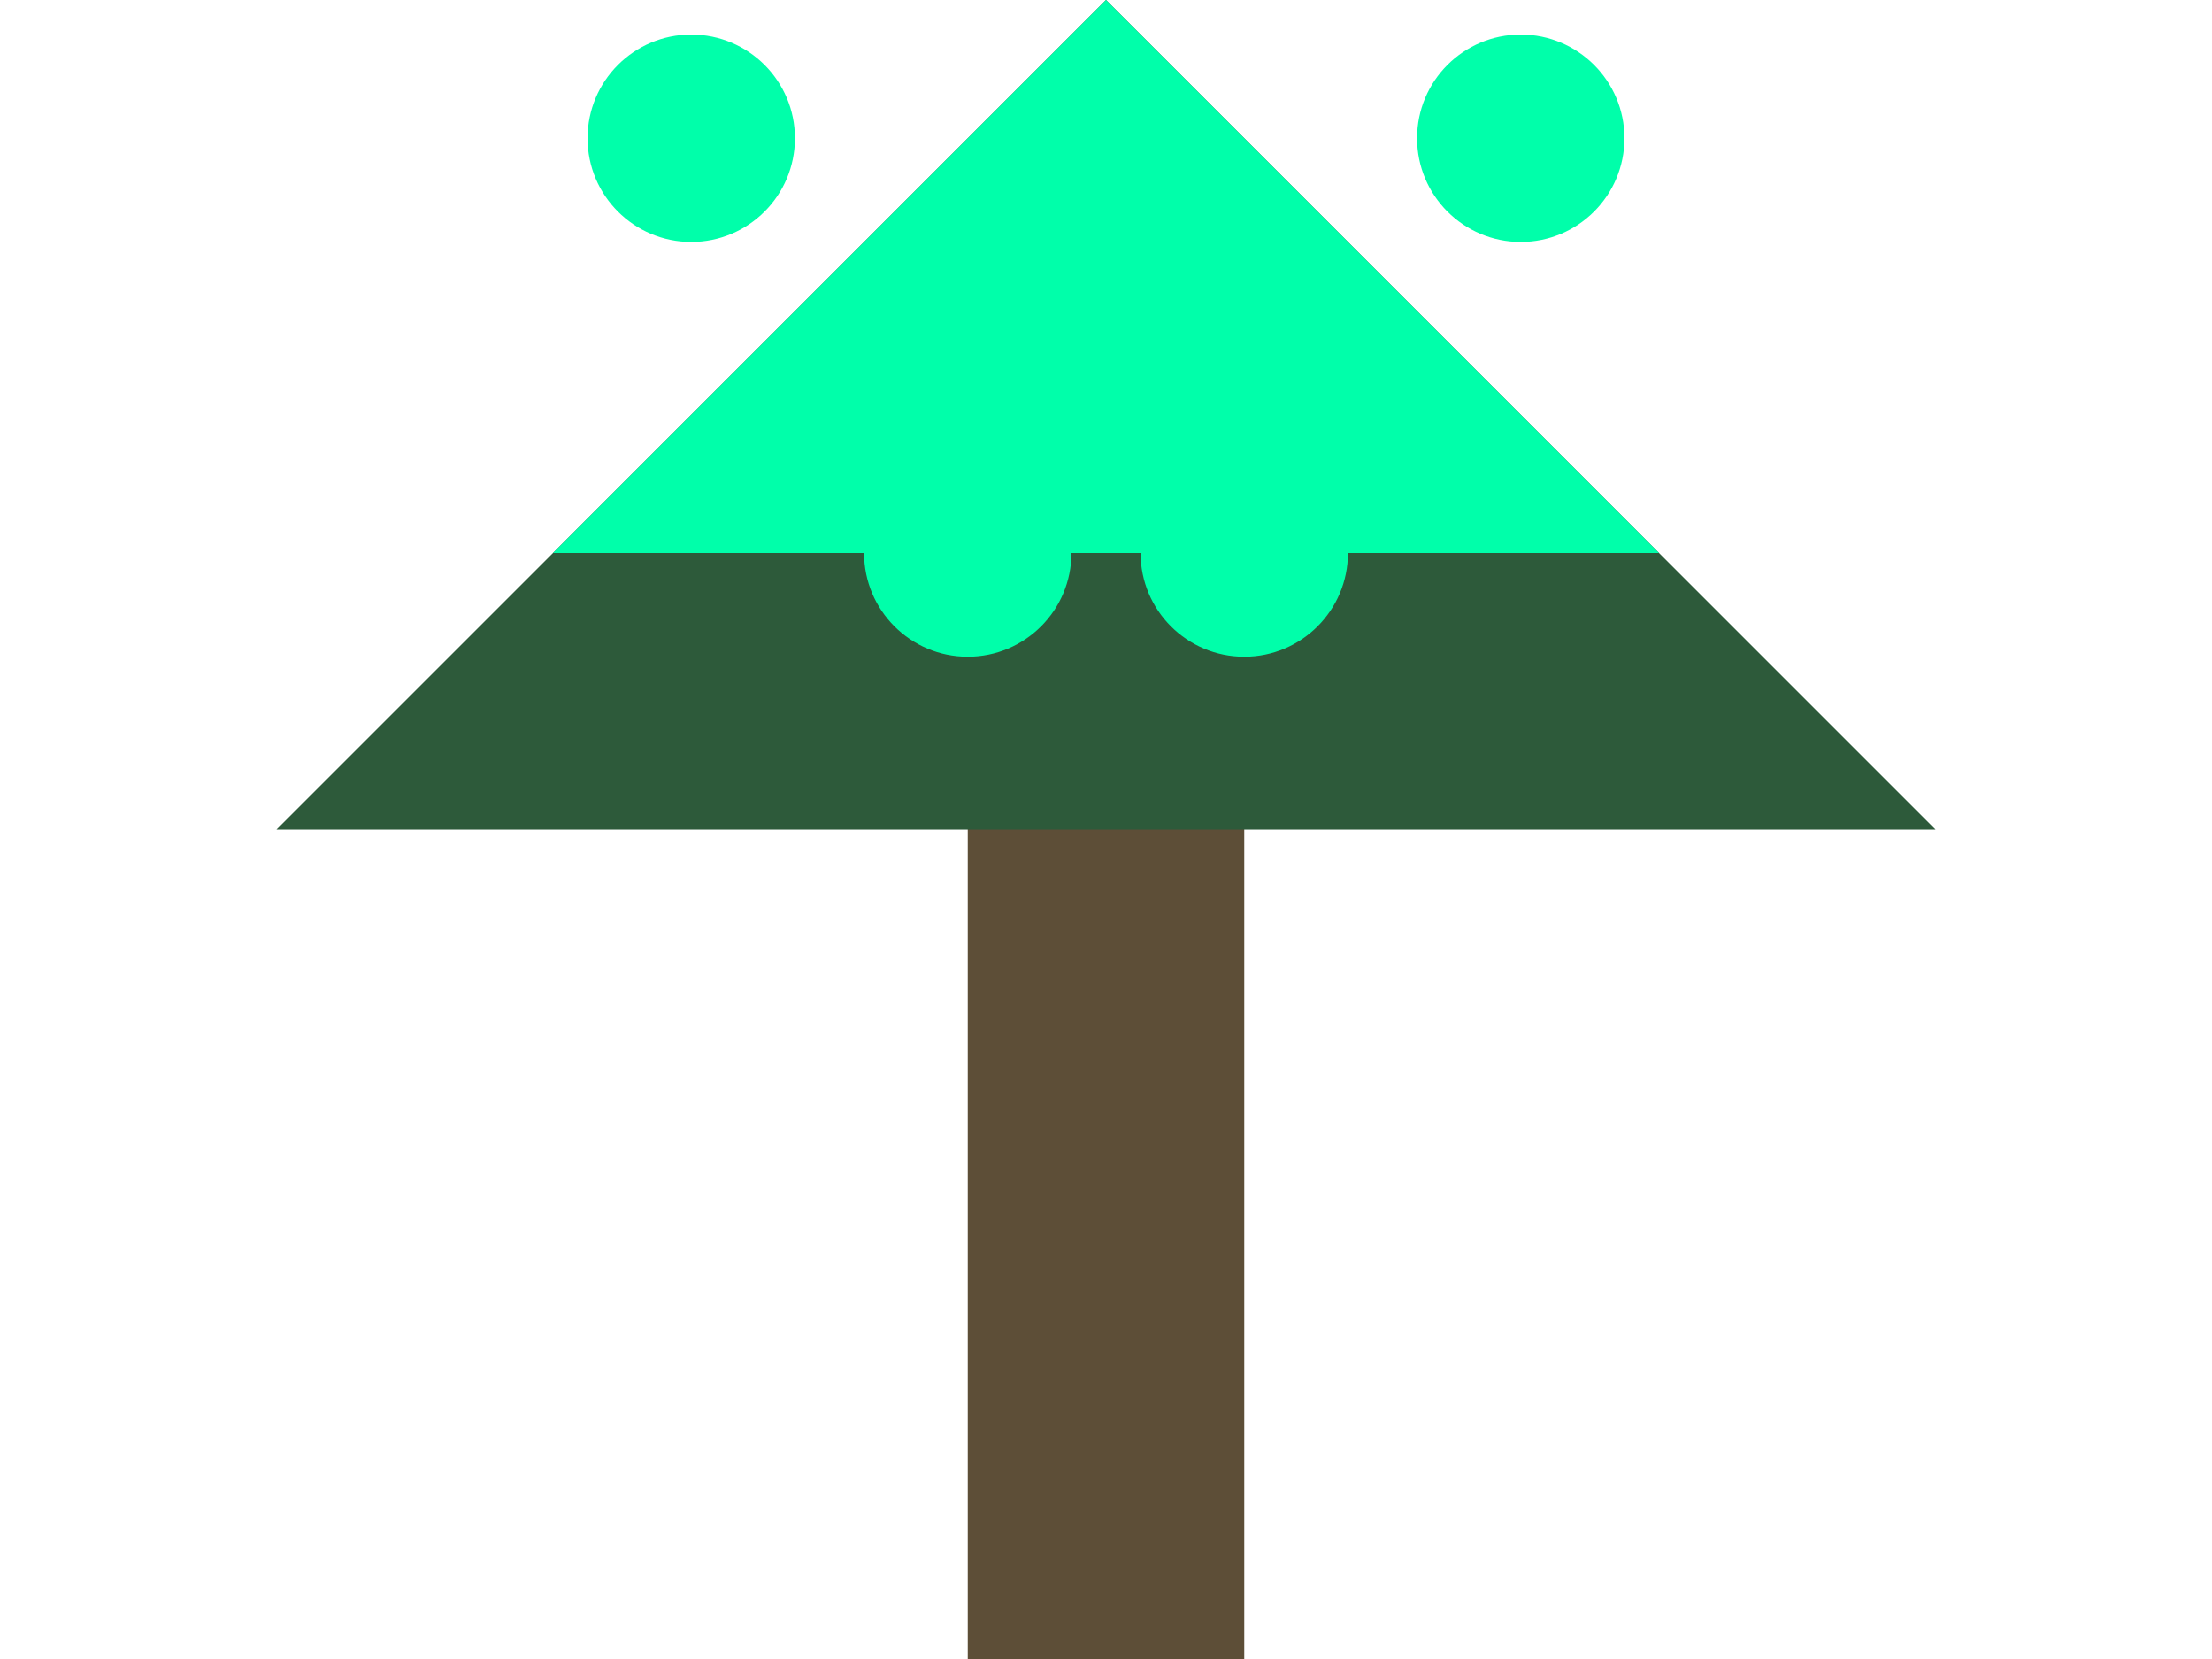
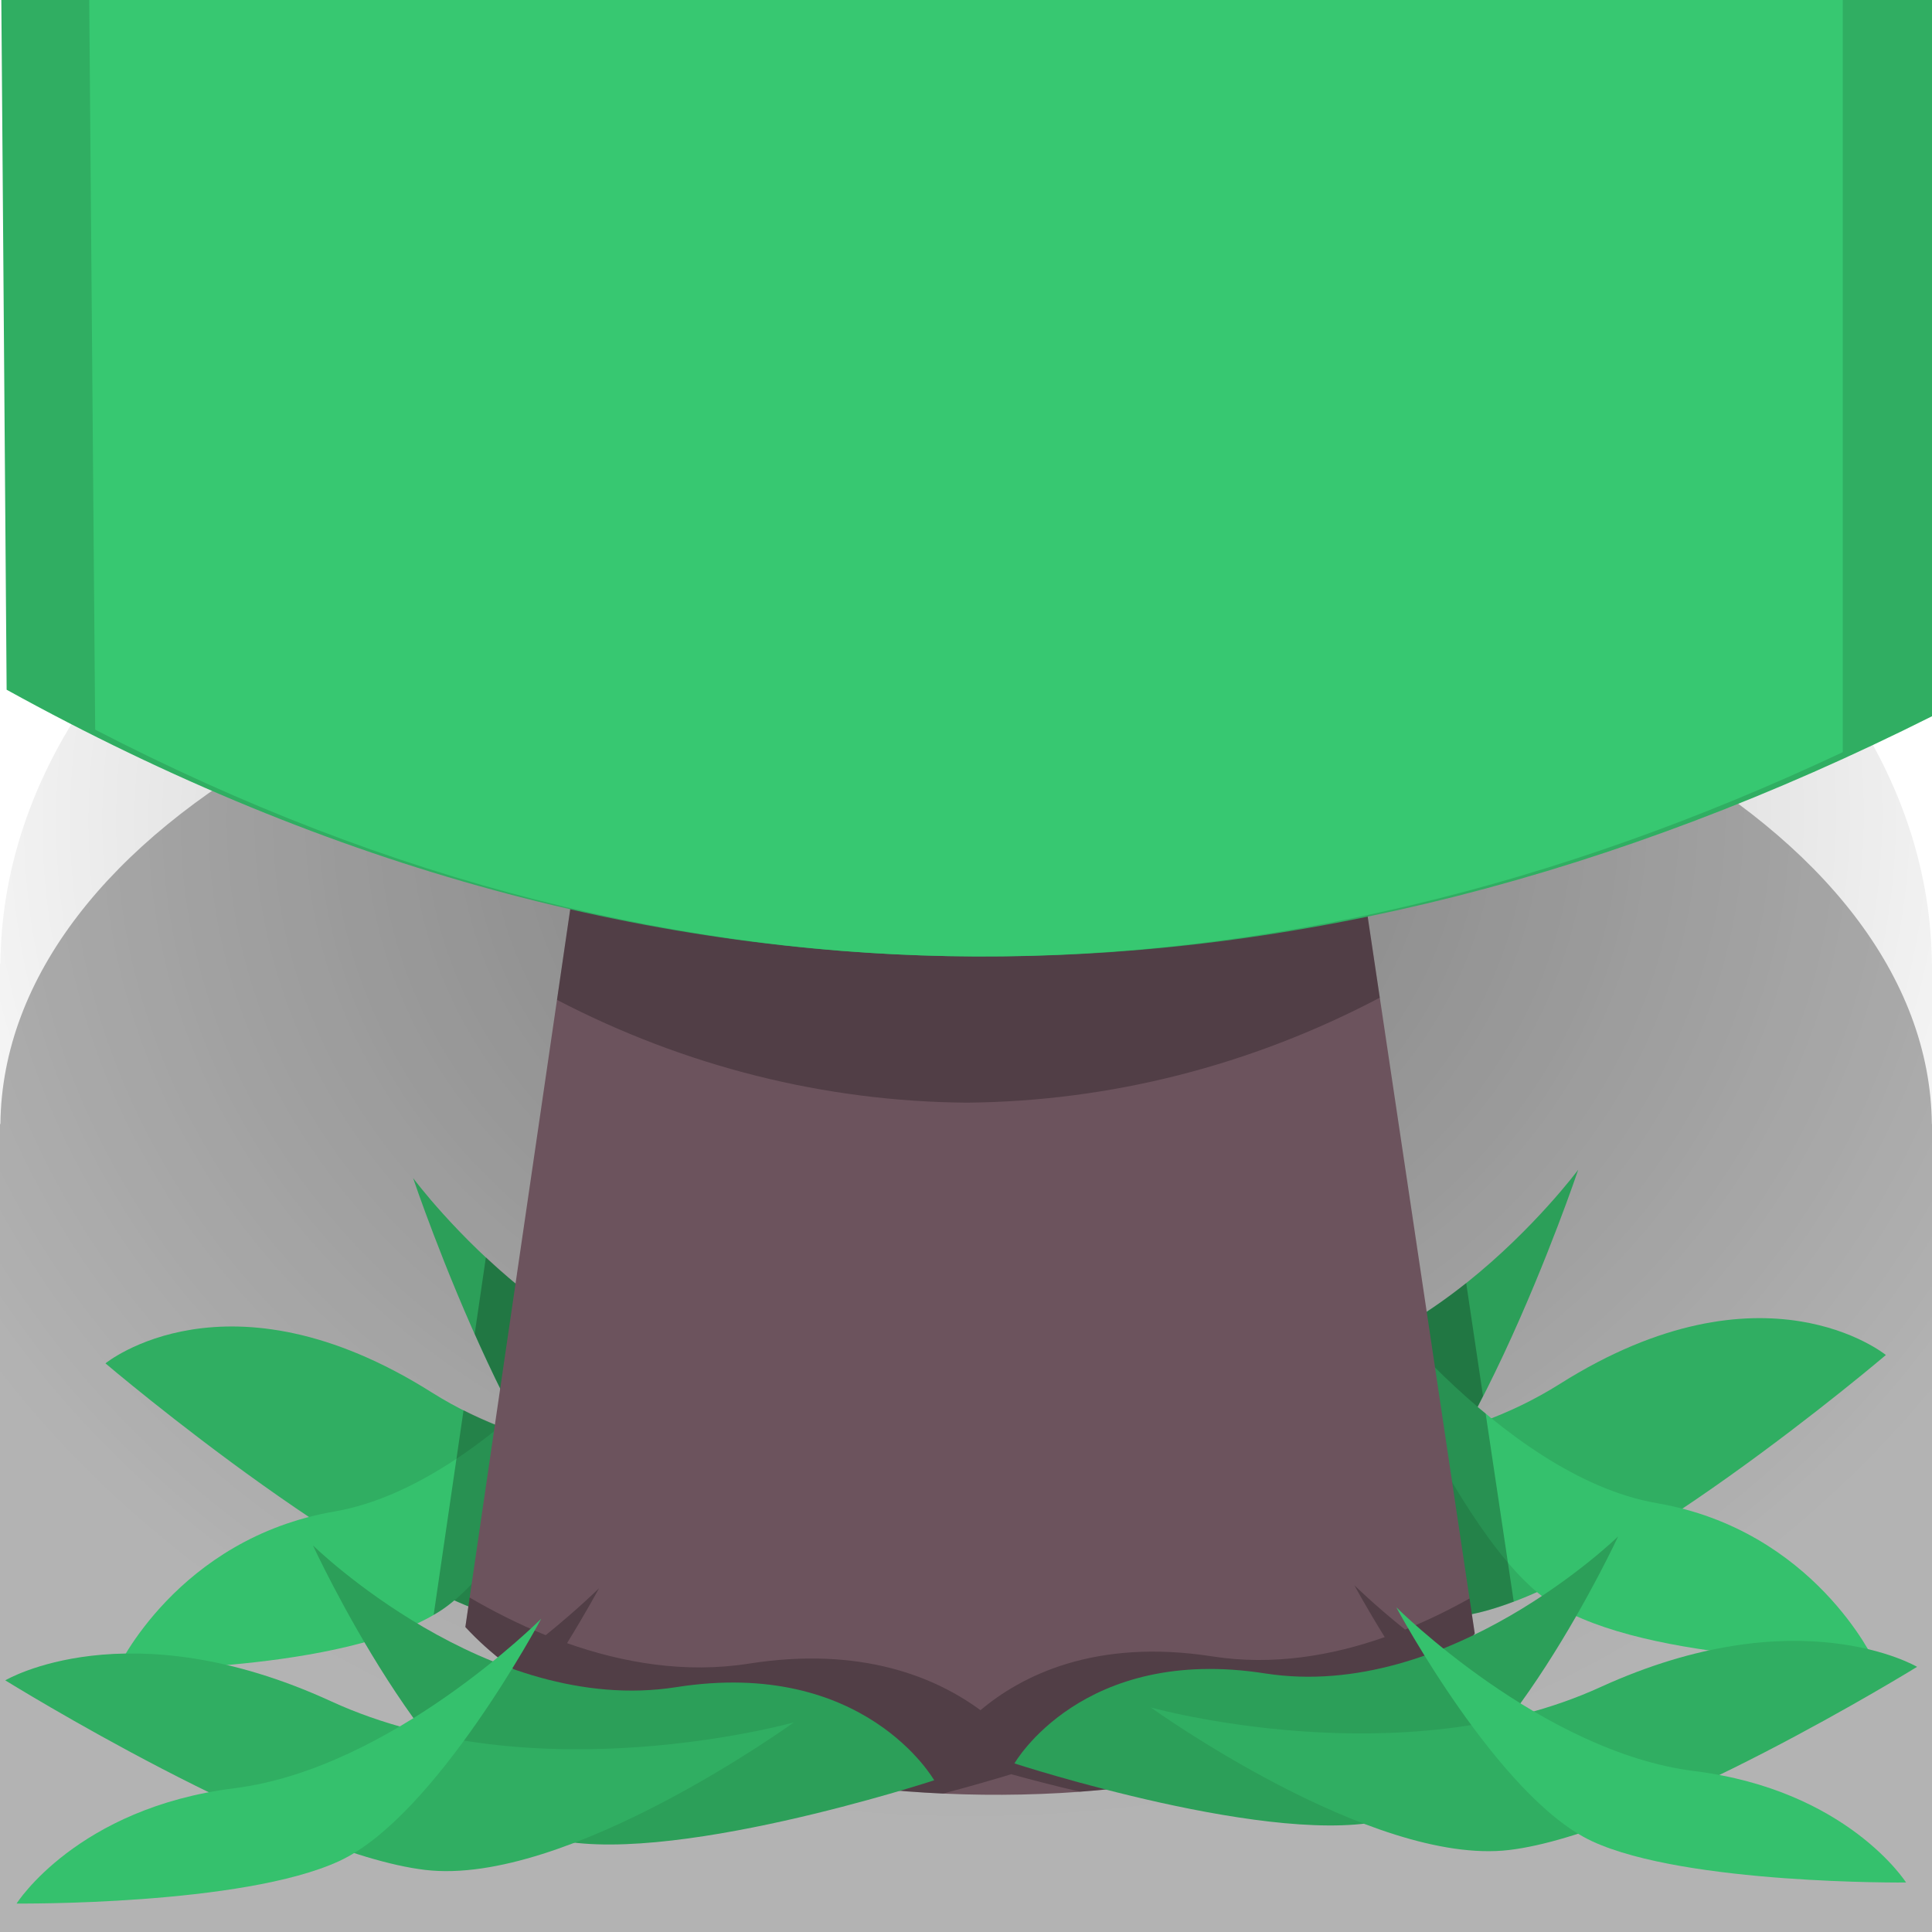
- <svg xmlns="http://www.w3.org/2000/svg" width="32" height="24" viewBox="0 24 32 24">
-   <rect x="14" y="30" width="4" height="18" fill="#5D4E37" />
-   <path d="M 16 24 L 4 36 L 28 36 Z" fill="#2D5A3A" />
-   <path d="M 16 24 L 8 32 L 24 32 Z" fill="#00FFAA" />
-   <circle cx="10" cy="26" r="1.5" fill="#00FFAA" />
-   <circle cx="22" cy="26" r="1.5" fill="#00FFAA" />
-   <circle cx="14" cy="32" r="1.5" fill="#00FFAA" />
-   <circle cx="18" cy="32" r="1.5" fill="#00FFAA" />
+ <svg xmlns="http://www.w3.org/2000/svg" xmlns:xlink="http://www.w3.org/1999/xlink" width="30mm" height="30mm" viewBox="0 0 30 30" version="1.1" id="svg1">
+   <defs id="defs1">
+     <linearGradient id="linearGradient2086">
+       <stop style="stop-color:#000000;stop-opacity:1" offset="0" id="stop2087" />
+       <stop style="stop-color:#000000;stop-opacity:0;" offset="1" id="stop2088" />
+     </linearGradient>
+     <radialGradient xlink:href="#linearGradient2086" id="radialGradient2102" gradientUnits="userSpaceOnUse" gradientTransform="matrix(1.216757,-0.01566165,0.01335767,1.037761,-3.852297,-1.104476)" cx="15.155" cy="42.468" fx="15.155" fy="42.468" r="15" />
+   </defs>
+   <g id="layer1" transform="translate(-40,-100)">
+     <rect style="opacity:0.3;fill:#000000;fill-opacity:0.4;fill-rule:nonzero;stroke:none;stroke-width:1.174;stroke-linecap:round;stroke-linejoin:round;stroke-dasharray:none;stroke-opacity:1" id="rect336" width="30" height="30" x="40" y="70" ry="0" />
+     <rect style="opacity:0.3;fill:none;fill-opacity:0.4;fill-rule:nonzero;stroke:none;stroke-width:1.174;stroke-linecap:round;stroke-linejoin:round;stroke-dasharray:none;stroke-opacity:1" id="rect337" width="30" height="30" x="40" y="100" ry="0" />
+     <g id="g2102" transform="matrix(1,0,0,1.002402,40,69.8559)">
+       <path id="path2101" style="opacity:0.3;fill:url(#radialGradient2102);fill-opacity:1;fill-rule:nonzero;stroke:none;stroke-width:0.141;stroke-linecap:round;stroke-linejoin:round;stroke-dasharray:none;stroke-opacity:1" d="M 15,35.06 A 15,10 0 0 0 0.006,45 H 0 v 0.06 14.94 h 30 v -14.94 -0.06 h -0.002 A 15,10 0 0 0 15,35.06 Z" />
+       <path id="path2102" style="opacity:0.3;fill:#000000;fill-opacity:1;fill-rule:nonzero;stroke:none;stroke-width:0.129;stroke-linecap:round;stroke-linejoin:round;stroke-dasharray:none;stroke-opacity:1" d="M 15,39.191 A 15,8.344 0 0 0 0.006,47.484 H 0 v 0.05 12.466 h 30 v -12.466 -0.05 h -0.002 A 15,8.344 0 0 0 15,39.191 Z" />
+     </g>
+     <g id="g1670" transform="matrix(-1.196337,0,0,2.019484,118.5046,-134.194)">
+       <path style="opacity:1;fill:#2c9f59;fill-opacity:1;fill-rule:nonzero;stroke:none;stroke-width:0.979;stroke-linecap:round;stroke-linejoin:round;stroke-dasharray:none;stroke-opacity:1" d="m 45.136,124.961 c 0,0 1.559,2.748 3.046,3.085 1.487,0.337 5.018,-0.605 5.018,-0.605 0,0 -0.904,-1.296 -3.349,-0.983 -2.445,0.312 -4.714,-1.496 -4.714,-1.496 z" id="path1668" />
+       <path style="opacity:1;fill:#30ae62;fill-opacity:1;fill-rule:nonzero;stroke:none;stroke-width:1;stroke-linecap:round;stroke-linejoin:round;stroke-dasharray:none;stroke-opacity:1" d="m 51.378,126.83 c 0,0 -2.949,1.735 -4.785,1.557 -1.836,-0.178 -5.45,-2.001 -5.45,-2.001 0,0 1.583,-0.767 4.231,0.222 2.648,0.989 6.003,0.222 6.003,0.222 z" id="path1669" />
+       <path style="opacity:1;fill:#35c16d;fill-opacity:1;fill-rule:nonzero;stroke:none;stroke-width:0.726;stroke-linecap:round;stroke-linejoin:round;stroke-dasharray:none;stroke-opacity:1" d="m 48.097,125.739 c 0,0 -1.362,2.079 -2.615,2.553 -1.253,0.474 -4.192,0.45 -4.192,0.45 0,0 0.784,-1.009 2.826,-1.217 2.042,-0.208 3.98,-1.787 3.98,-1.787 z" id="path1670" />
+     </g>
+     <g id="g1667" transform="matrix(1.196337,0,0,2.019484,-7.583472,-134.0644)">
+       <path style="opacity:1;fill:#2c9f59;fill-opacity:1;fill-rule:nonzero;stroke:none;stroke-width:0.979;stroke-linecap:round;stroke-linejoin:round;stroke-dasharray:none;stroke-opacity:1" d="m 45.136,124.961 c 0,0 1.559,2.748 3.046,3.085 1.487,0.337 5.018,-0.605 5.018,-0.605 0,0 -0.904,-1.296 -3.349,-0.983 -2.445,0.312 -4.714,-1.496 -4.714,-1.496 z" id="path1665" />
+       <path style="opacity:1;fill:#30ae62;fill-opacity:1;fill-rule:nonzero;stroke:none;stroke-width:1;stroke-linecap:round;stroke-linejoin:round;stroke-dasharray:none;stroke-opacity:1" d="m 51.378,126.83 c 0,0 -2.949,1.735 -4.785,1.557 -1.836,-0.178 -5.45,-2.001 -5.45,-2.001 0,0 1.583,-0.767 4.231,0.222 2.648,0.989 6.003,0.222 6.003,0.222 z" id="path1666" />
+       <path style="opacity:1;fill:#35c16d;fill-opacity:1;fill-rule:nonzero;stroke:none;stroke-width:0.726;stroke-linecap:round;stroke-linejoin:round;stroke-dasharray:none;stroke-opacity:1" d="m 48.097,125.739 c 0,0 -1.362,2.079 -2.615,2.553 -1.253,0.474 -4.192,0.45 -4.192,0.45 0,0 0.784,-1.009 2.826,-1.217 2.042,-0.208 3.98,-1.787 3.98,-1.787 z" id="path1667" />
+     </g>
+     <path id="path1689" style="opacity:0.25;fill:#000000;stroke-width:1.251;stroke-linecap:round;stroke-linejoin:round" d="m 60.965,119.734 c 0,0 0.17,0.436 0.448,1.056 -0.782,0.379 -1.654,0.586 -2.546,0.394 -2.925,-0.631 -4.006,1.986 -4.006,1.986 0,0 3.635,1.637 5.581,1.33 0.805,0.424 1.63,0.694 2.322,0.581 0.226,-0.037 0.476,-0.112 0.741,-0.212 l -0.436,-2.918 c -0.042,-0.035 -0.085,-0.07 -0.126,-0.105 0.029,-0.056 0.056,-0.113 0.085,-0.17 l -0.261,-1.753 c -0.321,0.255 -0.674,0.503 -1.054,0.714 -0.465,-0.517 -0.747,-0.902 -0.747,-0.902 z" />
+     <path id="path1692" style="opacity:0.25;fill:#000000;stroke-width:1.239;stroke-linecap:round;stroke-linejoin:round" d="m 47.545,119.523 -0.174,1.189 c 0.184,0.414 0.388,0.845 0.607,1.263 -0.069,0.059 -0.14,0.118 -0.212,0.176 -0.191,-0.074 -0.381,-0.159 -0.568,-0.253 l -0.464,3.177 c 0.032,-0.018 0.064,-0.037 0.094,-0.056 0.075,-0.048 0.15,-0.106 0.226,-0.17 0.401,0.178 0.776,0.307 1.104,0.361 0.693,0.114 1.517,-0.157 2.322,-0.581 1.946,0.307 5.581,-1.33 5.581,-1.33 0,0 -1.082,-2.617 -4.007,-1.986 -0.892,0.192 -1.764,-0.015 -2.546,-0.394 0.278,-0.62 0.448,-1.056 0.448,-1.056 0,0 -0.282,0.385 -0.747,0.902 -0.643,-0.357 -1.208,-0.816 -1.664,-1.242 z" />
+     <path id="path337" style="fill:#6c535d;stroke-width:1.2;stroke-linecap:round;stroke-linejoin:round" d="m 50.483,102.975 9.058,-0.102 3.359,22.493 c -2.558,3.452 -12.582,3.255 -15.674,-0.102 z" />
+     <path id="path338" style="opacity:0.25;fill:#000000;fill-opacity:1;fill-rule:nonzero;stroke:none;stroke-width:1.378;stroke-linecap:round;stroke-linejoin:round;stroke-dasharray:none;stroke-opacity:1" d="m 59.541,102.873 -9.058,0.102 -1.834,12.551 a 14.91,16.132 0 0 0 6.363,1.596 14.91,16.132 0 0 0 6.413,-1.63 z" />
+     <ellipse style="fill:#5d6c53;fill-opacity:1;fill-rule:nonzero;stroke:none;stroke-width:1.247;stroke-linecap:round;stroke-linejoin:round;stroke-dasharray:none;stroke-opacity:1" id="ellipse338" cx="55.012" cy="98.058" rx="14.91" ry="13.199" />
+     <path id="ellipse339" style="fill:#30ae62;fill-opacity:1;fill-rule:nonzero;stroke:none;stroke-width:1.175;stroke-linecap:round;stroke-linejoin:round;stroke-dasharray:none;stroke-opacity:1" d="m 55.012,84.859 c -8.235,-4e-6 -14.91,5.249 -14.91,11.724 0.011,0.244 0.031,0.488 0.061,0.731 h -0.163 l 0.103,13.396 c 10.103,5.58 20.103,5.327 29.897,0.412 V 97.315 h -0.138 c 0.03,-0.243 0.05,-0.487 0.061,-0.731 C 69.922,90.109 63.247,84.859 55.012,84.859 Z" />
+     <path id="path400" style="fill:#37c871;fill-opacity:1;fill-rule:nonzero;stroke:none;stroke-width:1.032;stroke-linecap:round;stroke-linejoin:round;stroke-dasharray:none;stroke-opacity:1" d="m 55.011,89.349 c -7.474,-4e-6 -13.533,4.463 -13.533,9.969 0.01,0.208 0.028,0.415 0.055,0.622 H 41.385 l 0.093,11.39 c 9.17,4.745 18.246,4.529 27.136,0.35 V 99.94 h -0.126 c 0.027,-0.207 0.046,-0.414 0.055,-0.622 -1.65e-4,-5.506 -6.059,-9.969 -13.533,-9.969 z" />
+     <path id="path1685" style="opacity:0.25;fill:#000000;fill-opacity:1;fill-rule:nonzero;stroke:none;stroke-width:1.44;stroke-linecap:round;stroke-linejoin:round;stroke-dasharray:none;stroke-opacity:1" d="m 61.032,124.618 c 0,0 0.178,0.331 0.47,0.803 -0.821,0.289 -1.736,0.446 -2.673,0.3 -1.837,-0.287 -2.981,0.309 -3.604,0.835 -0.692,-0.509 -1.846,-0.999 -3.598,-0.723 -0.989,0.155 -1.955,-0.012 -2.822,-0.318 0.308,-0.501 0.497,-0.853 0.497,-0.853 0,0 -0.313,0.311 -0.828,0.729 -0.426,-0.172 -0.822,-0.375 -1.181,-0.584 l -0.067,0.458 c 1.446,1.57 4.409,2.449 7.415,2.586 0.454,-0.12 0.807,-0.224 1.061,-0.301 0.313,0.086 0.673,0.18 1.065,0.271 2.652,-0.195 5.056,-1 6.133,-2.455 l -0.081,-0.545 c -0.309,0.173 -0.644,0.339 -1.002,0.483 -0.488,-0.393 -0.784,-0.686 -0.784,-0.686 z" />
+     <g id="g1661" transform="matrix(1.196337,0,0,1.471047,-9.139059,-59.82748)">
+       <path style="opacity:1;fill:#2c9f59;fill-opacity:1;fill-rule:nonzero;stroke:none;stroke-width:0.979;stroke-linecap:round;stroke-linejoin:round;stroke-dasharray:none;stroke-opacity:1" d="m 45.136,124.961 c 0,0 1.559,2.748 3.046,3.085 1.487,0.337 5.018,-0.605 5.018,-0.605 0,0 -0.904,-1.296 -3.349,-0.983 -2.445,0.312 -4.714,-1.496 -4.714,-1.496 z" id="path1660" />
+       <path style="opacity:1;fill:#30ae62;fill-opacity:1;fill-rule:nonzero;stroke:none;stroke-width:1;stroke-linecap:round;stroke-linejoin:round;stroke-dasharray:none;stroke-opacity:1" d="m 51.378,126.83 c 0,0 -2.949,1.735 -4.785,1.557 -1.836,-0.178 -5.45,-2.001 -5.45,-2.001 0,0 1.583,-0.767 4.231,0.222 2.648,0.989 6.003,0.222 6.003,0.222 z" id="path1659" />
+       <path style="opacity:1;fill:#35c16d;fill-opacity:1;fill-rule:nonzero;stroke:none;stroke-width:0.726;stroke-linecap:round;stroke-linejoin:round;stroke-dasharray:none;stroke-opacity:1" d="m 48.097,125.739 c 0,0 -1.362,2.079 -2.615,2.553 -1.253,0.474 -4.192,0.45 -4.192,0.45 0,0 0.784,-1.009 2.826,-1.217 2.042,-0.208 3.98,-1.787 3.98,-1.787 z" id="path1661" />
+     </g>
+     <g id="g1664" transform="matrix(-1.162486,0,0,1.421466,117.5965,-53.77084)">
+       <path style="opacity:1;fill:#2c9f59;fill-opacity:1;fill-rule:nonzero;stroke:none;stroke-width:0.979;stroke-linecap:round;stroke-linejoin:round;stroke-dasharray:none;stroke-opacity:1" d="m 45.136,124.961 c 0,0 1.559,2.748 3.046,3.085 1.487,0.337 5.018,-0.605 5.018,-0.605 0,0 -0.904,-1.296 -3.349,-0.983 -2.445,0.312 -4.714,-1.496 -4.714,-1.496 z" id="path1662" />
+       <path style="opacity:1;fill:#30ae62;fill-opacity:1;fill-rule:nonzero;stroke:none;stroke-width:1;stroke-linecap:round;stroke-linejoin:round;stroke-dasharray:none;stroke-opacity:1" d="m 51.378,126.83 c 0,0 -2.949,1.735 -4.785,1.557 -1.836,-0.178 -5.45,-2.001 -5.45,-2.001 0,0 1.583,-0.767 4.231,0.222 2.648,0.989 6.003,0.222 6.003,0.222 z" id="path1663" />
+       <path style="opacity:1;fill:#35c16d;fill-opacity:1;fill-rule:nonzero;stroke:none;stroke-width:0.726;stroke-linecap:round;stroke-linejoin:round;stroke-dasharray:none;stroke-opacity:1" d="m 48.097,125.739 c 0,0 -1.362,2.079 -2.615,2.553 -1.253,0.474 -4.192,0.45 -4.192,0.45 0,0 0.784,-1.009 2.826,-1.217 2.042,-0.208 3.98,-1.787 3.98,-1.787 z" id="path1664" />
+     </g>
+   </g>
</svg>
